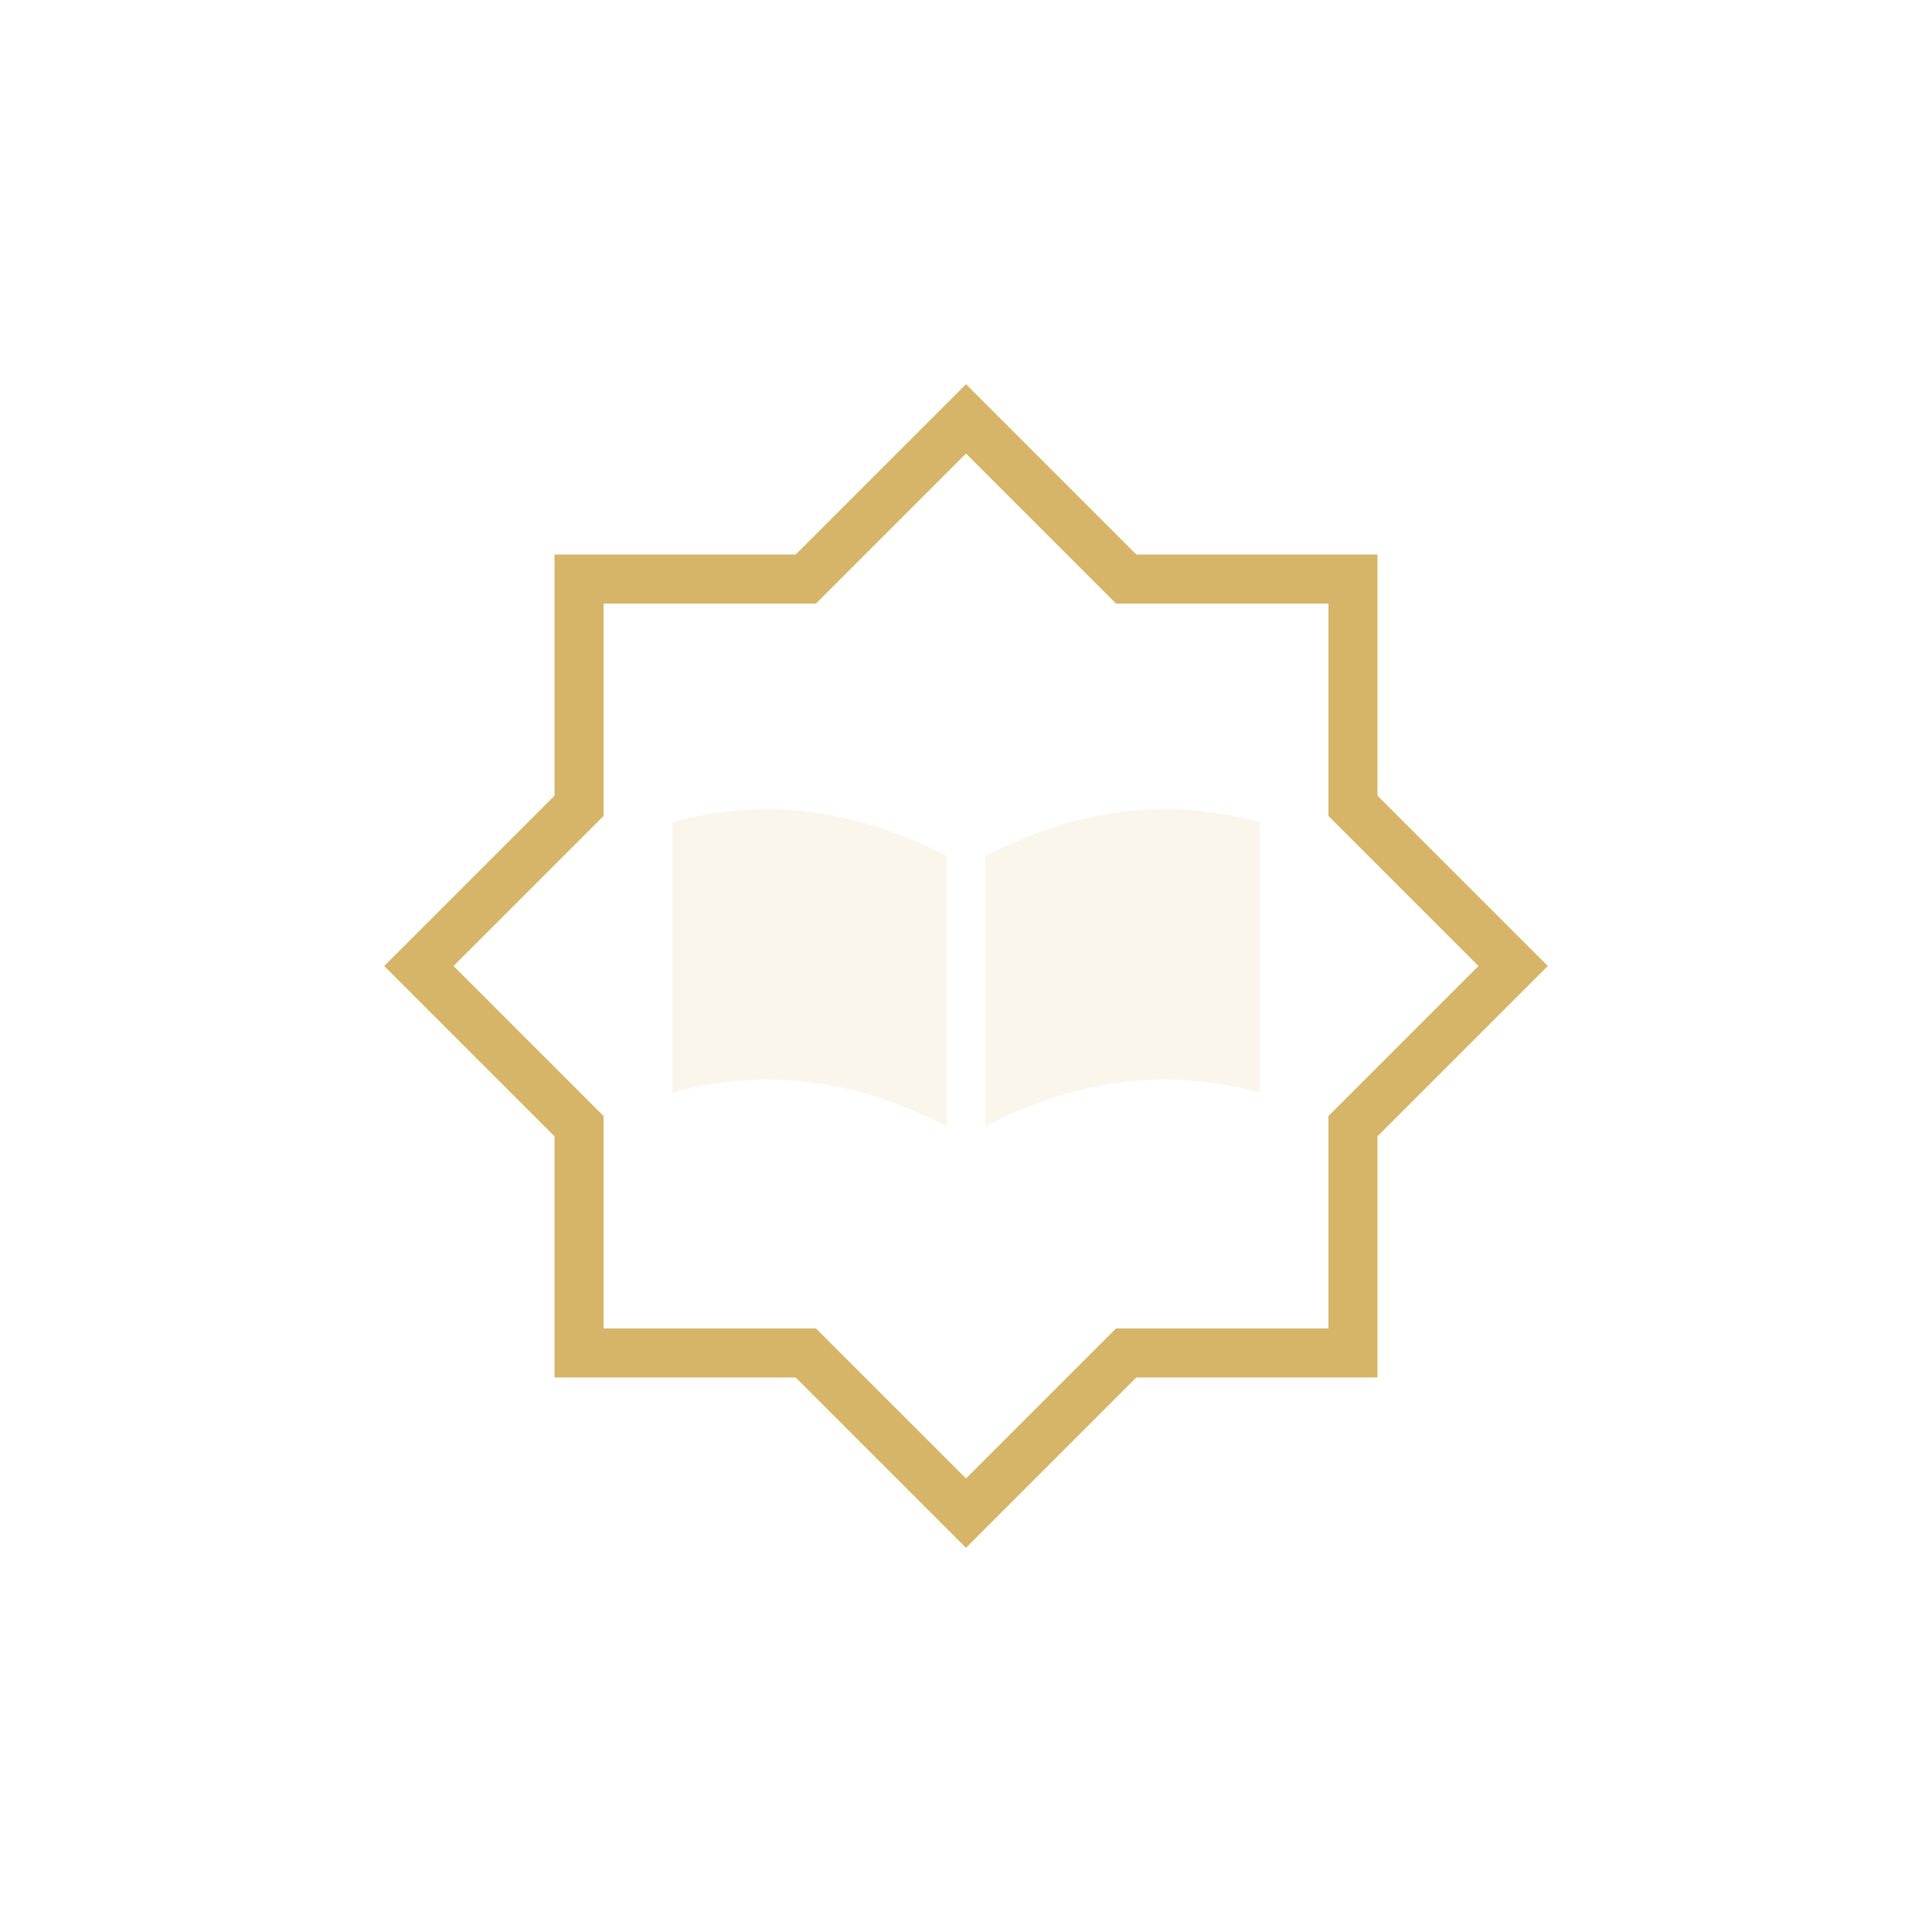
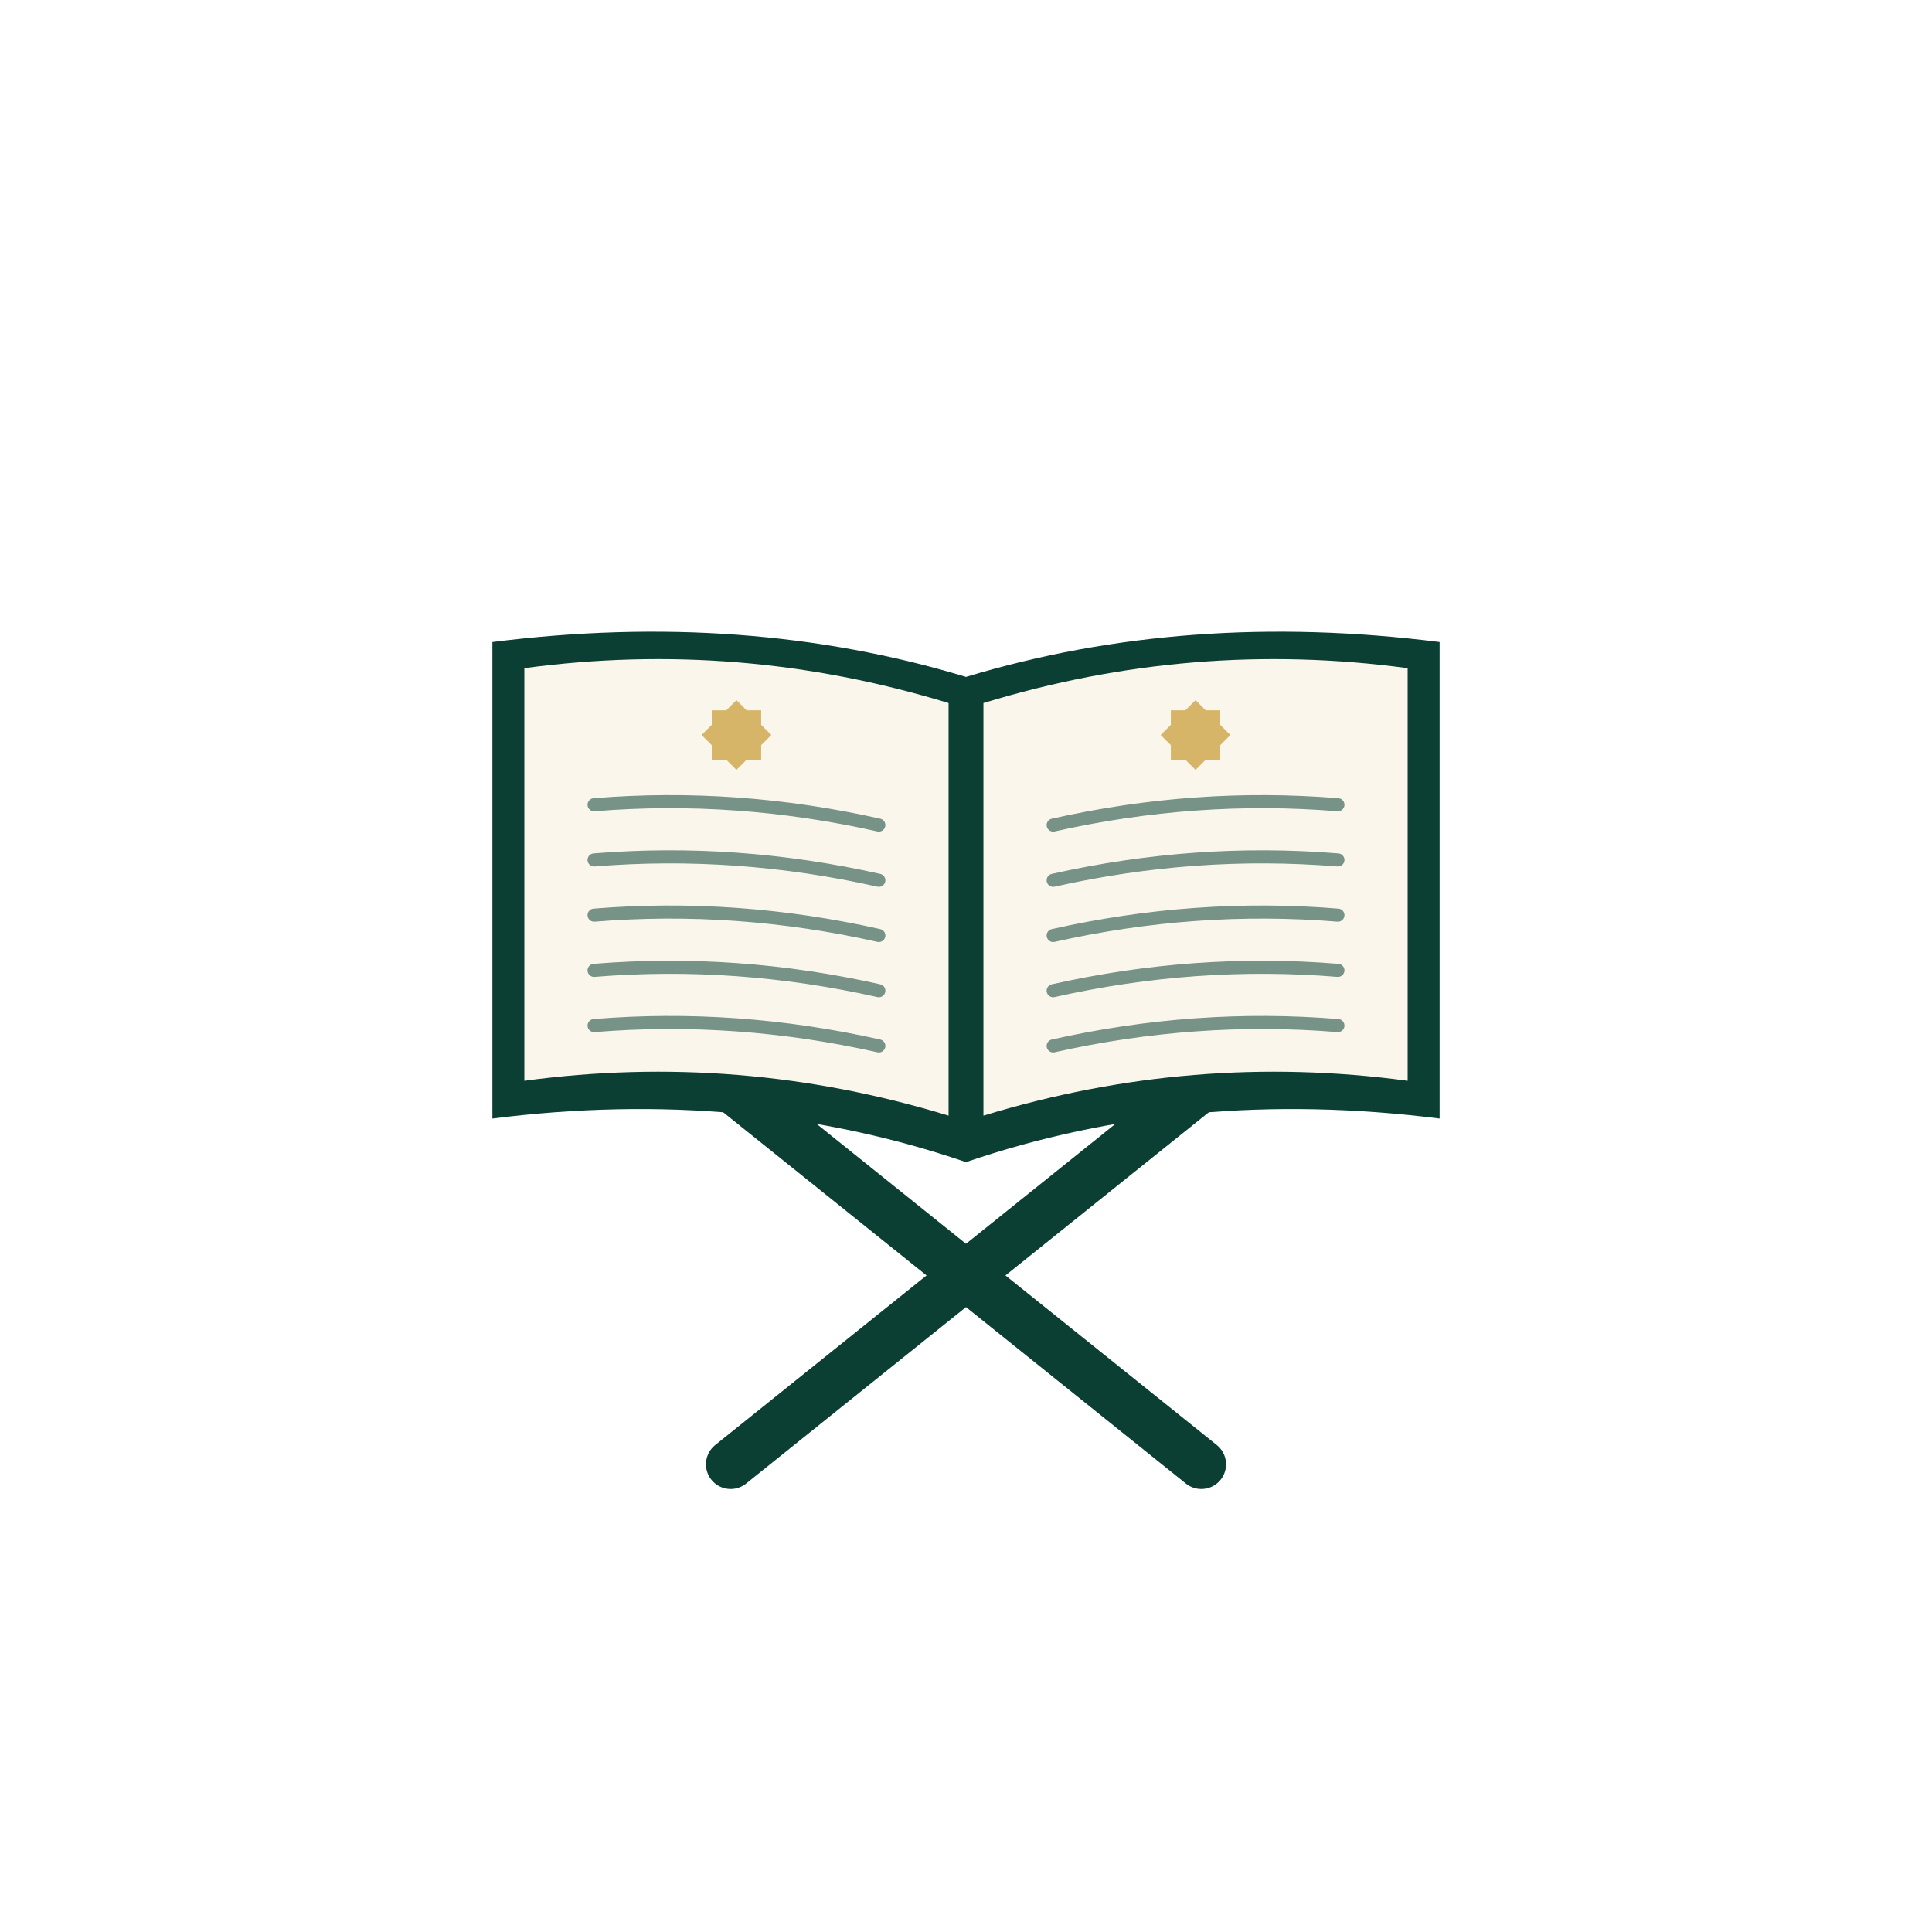
<svg xmlns="http://www.w3.org/2000/svg" viewBox="0 0 1024 1024" width="1024" height="1024">
-   <g id="foreground">
-     <path id="star" d="M512.0 222.0 L596.9 306.9 L717.1 306.9 L717.1 427.1 L802.0 512.0 L717.1 596.9 L717.1 717.1 L596.9 717.1 L512.0 802.0 L427.1 717.1 L306.9 717.1 L306.9 596.9 L222.0 512.0 L306.9 427.1 L306.9 306.9 L427.1 306.9 Z" fill="none" stroke="#D6B568" stroke-width="26" stroke-linejoin="miter" stroke-miterlimit="10" />
-     <path id="book-left" d="M501.9 453.8 Q429.1 415.7 356.3 435.8 L356.3 579.2 Q429.1 559.0 501.9 597.1 Z" fill="#FAF6EC" />
-     <path id="book-right" d="M522.1 453.8 Q594.9 415.7 667.7 435.8 L667.7 579.2 Q594.9 559.0 522.1 597.1 Z" fill="#FAF6EC" />
+   <g id="foreground" transform="translate(512 512) scale(0.77) translate(-512 -557)">
+     <path id="stand" d="M350 640 L674 900 M674 640 L350 900" fill="none" stroke="#0B3F33" stroke-width="34" stroke-linejoin="miter" stroke-miterlimit="10" stroke-linecap="round" />
+     <path id="cover" d="M512 358 Q360 312 186 334 L186 662 Q360 640 512 692 Q664 640 838 662 L838 334 Q664 312 512 358 Z" fill="#0B3F33" />
+     <path id="page-left" d="M500 376 Q356 332 208 352 L208 636 Q356 616 500 660 Z" fill="#FAF6EC" />
+     <path id="page-right" d="M524 376 Q668 332 816 352 L816 636 Q668 616 524 660 Z" fill="#FAF6EC" />
+     <path id="text-1" d="M256 446 Q354 438 452 460" fill="none" stroke="#0B3F33" stroke-width="9" stroke-linejoin="miter" stroke-miterlimit="10" stroke-linecap="round" opacity="0.55" />
+     <path id="text-2" d="M768 446 Q670 438 572 460" fill="none" stroke="#0B3F33" stroke-width="9" stroke-linejoin="miter" stroke-miterlimit="10" stroke-linecap="round" opacity="0.55" />
+     <path id="text-3" d="M256 484 Q354 476 452 498" fill="none" stroke="#0B3F33" stroke-width="9" stroke-linejoin="miter" stroke-miterlimit="10" stroke-linecap="round" opacity="0.55" />
+     <path id="text-4" d="M768 484 Q670 476 572 498" fill="none" stroke="#0B3F33" stroke-width="9" stroke-linejoin="miter" stroke-miterlimit="10" stroke-linecap="round" opacity="0.55" />
+     <path id="text-5" d="M256 522 Q354 514 452 536" fill="none" stroke="#0B3F33" stroke-width="9" stroke-linejoin="miter" stroke-miterlimit="10" stroke-linecap="round" opacity="0.55" />
+     <path id="text-6" d="M768 522 Q670 514 572 536" fill="none" stroke="#0B3F33" stroke-width="9" stroke-linejoin="miter" stroke-miterlimit="10" stroke-linecap="round" opacity="0.55" />
+     <path id="text-7" d="M256 560 Q354 552 452 574" fill="none" stroke="#0B3F33" stroke-width="9" stroke-linejoin="miter" stroke-miterlimit="10" stroke-linecap="round" opacity="0.55" />
+     <path id="text-8" d="M768 560 Q670 552 572 574" fill="none" stroke="#0B3F33" stroke-width="9" stroke-linejoin="miter" stroke-miterlimit="10" stroke-linecap="round" opacity="0.55" />
+     <path id="text-9" d="M256 598 Q354 590 452 612" fill="none" stroke="#0B3F33" stroke-width="9" stroke-linejoin="miter" stroke-miterlimit="10" stroke-linecap="round" opacity="0.55" />
+     <path id="text-10" d="M768 598 Q670 590 572 612" fill="none" stroke="#0B3F33" stroke-width="9" stroke-linejoin="miter" stroke-miterlimit="10" stroke-linecap="round" opacity="0.55" />
+     <path id="star-left" d="M354.0 374.0 L361.0 381.0 L371.0 381.0 L371.0 391.0 L378.0 398.0 L371.0 405.0 L371.0 415.0 L361.0 415.0 L354.0 422.0 L347.0 415.0 L337.0 415.0 L337.0 405.0 L330.0 398.0 L337.0 391.0 L337.0 381.0 L347.0 381.0 Z" fill="#D6B568" />
+     <path id="star-right" d="M670.0 374.0 L677.0 381.0 L687.0 381.0 L687.0 391.0 L694.0 398.0 L687.0 405.0 L687.0 415.0 L677.0 415.0 L670.0 422.0 L663.0 415.0 L653.0 415.0 L653.0 405.0 L646.0 398.0 L653.0 391.0 L653.0 381.0 L663.0 381.0 Z" fill="#D6B568" />
  </g>
</svg>
